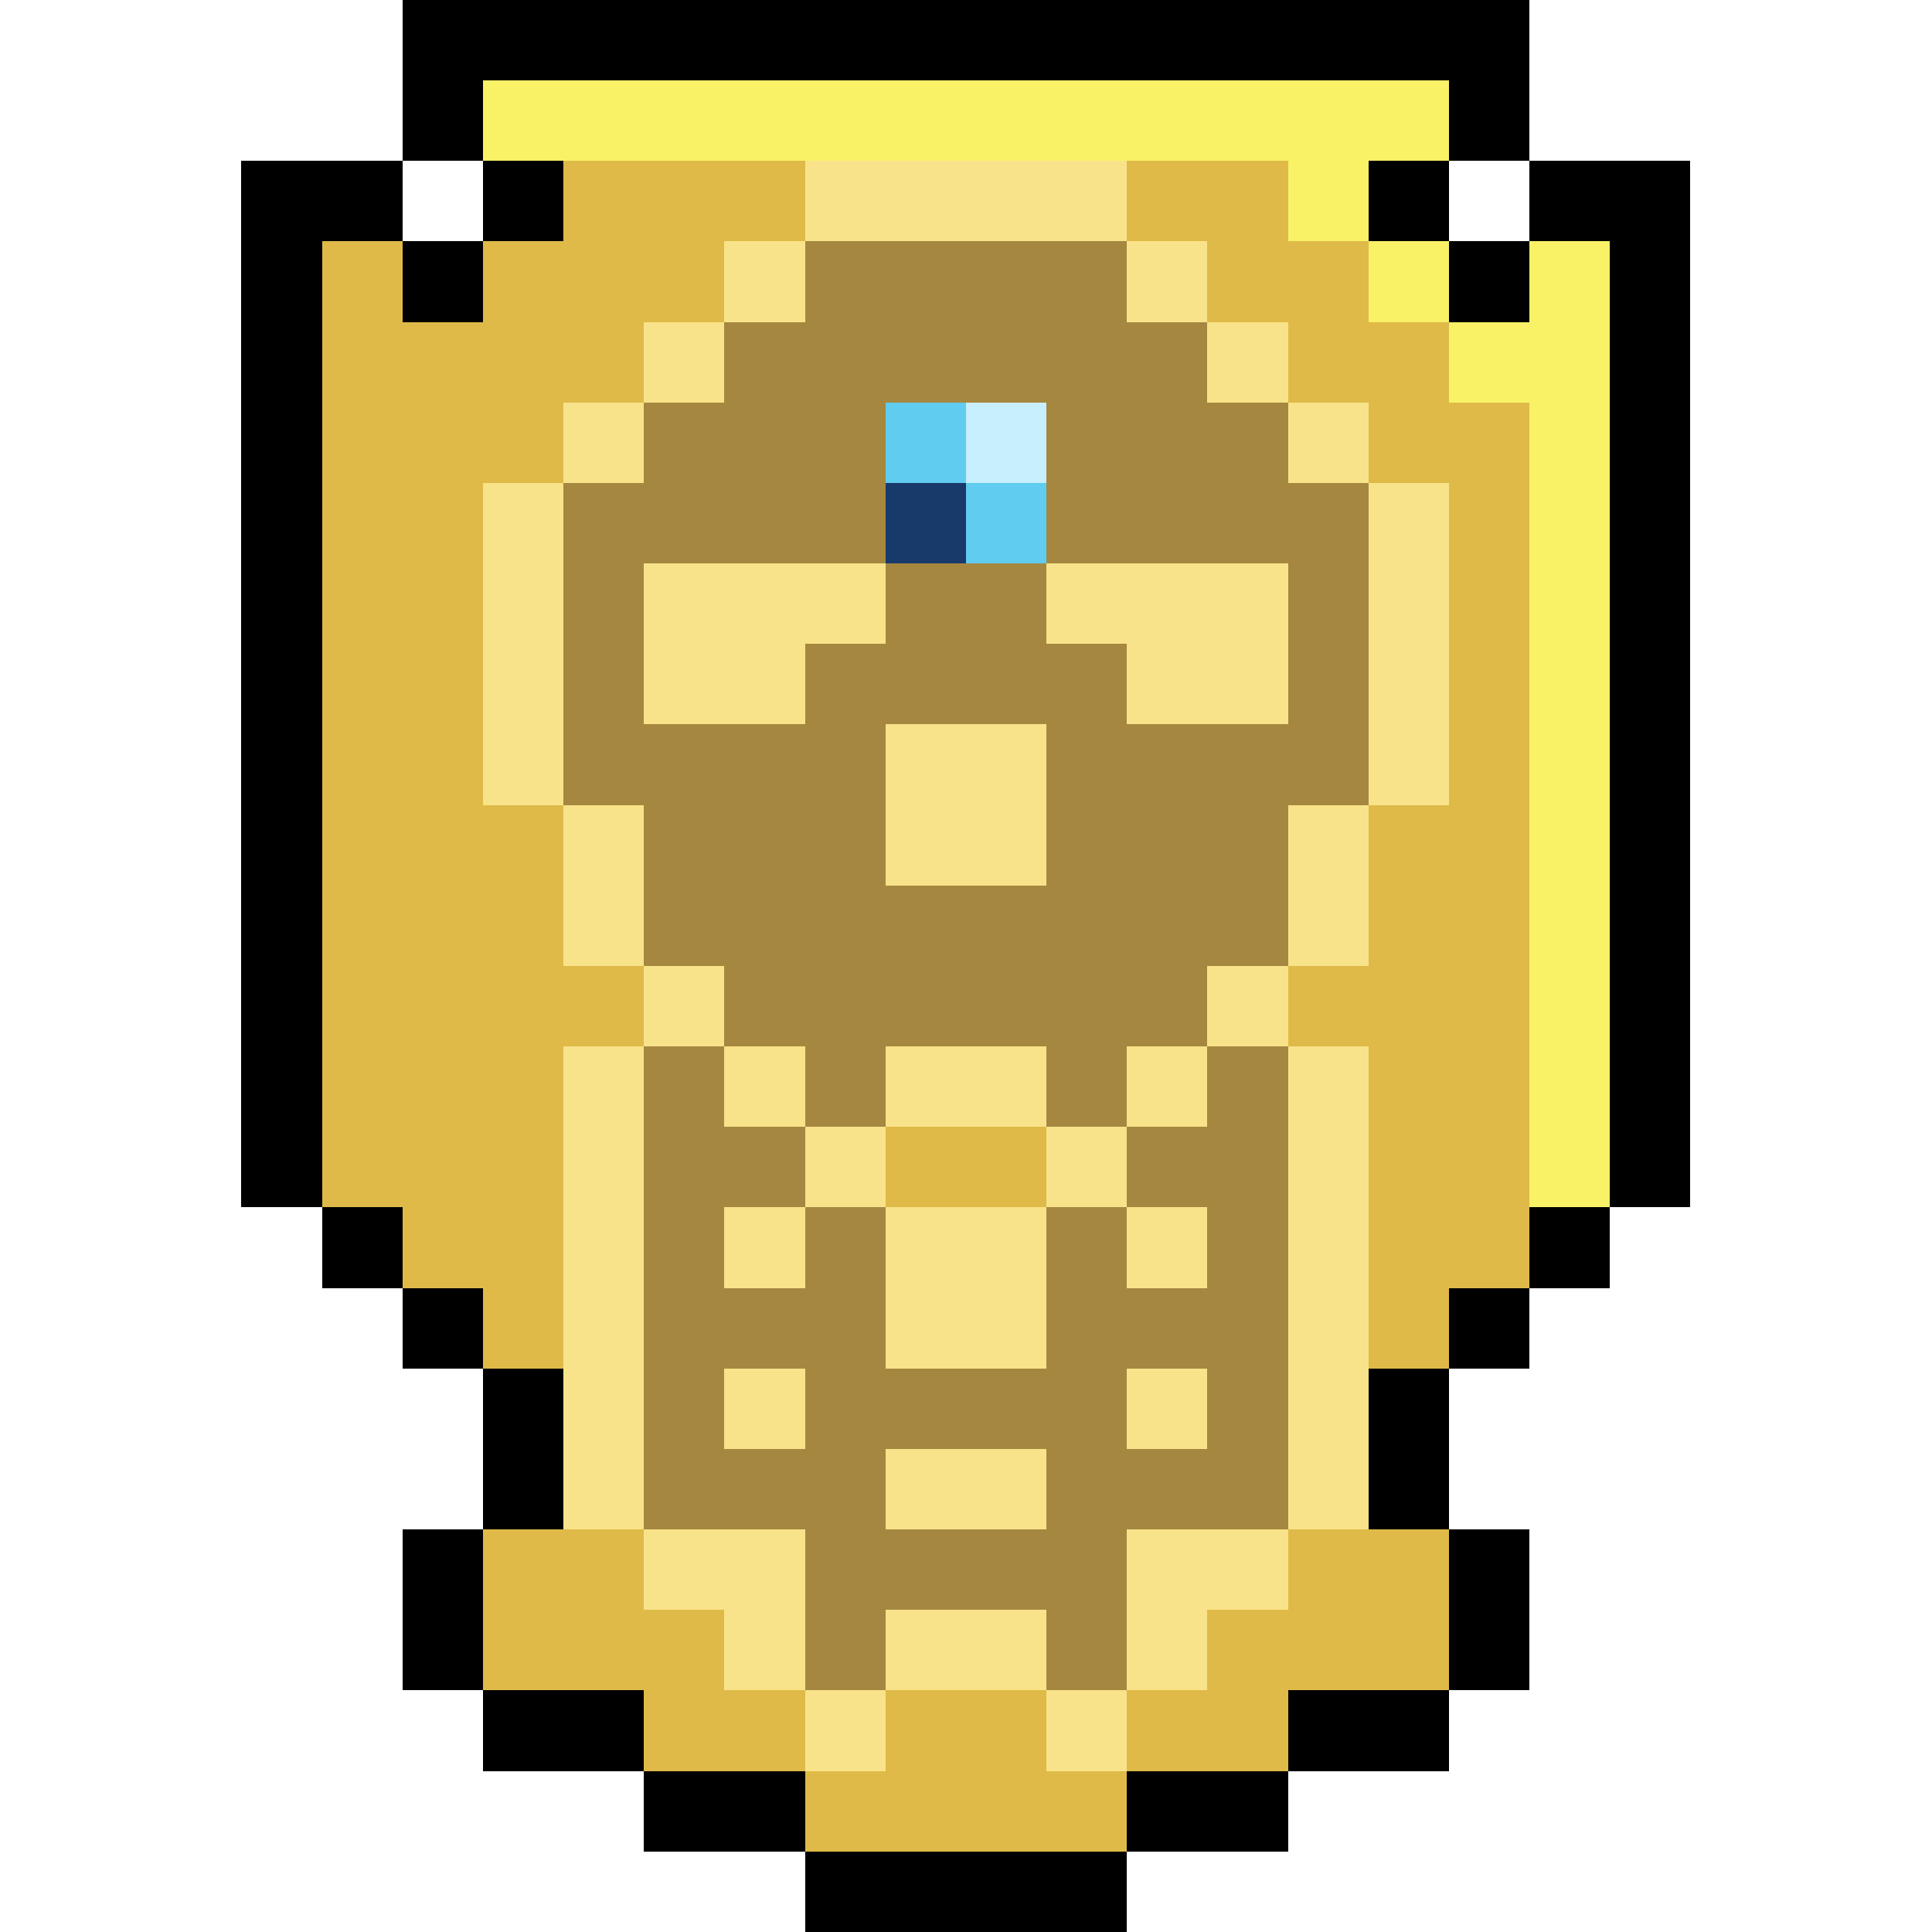
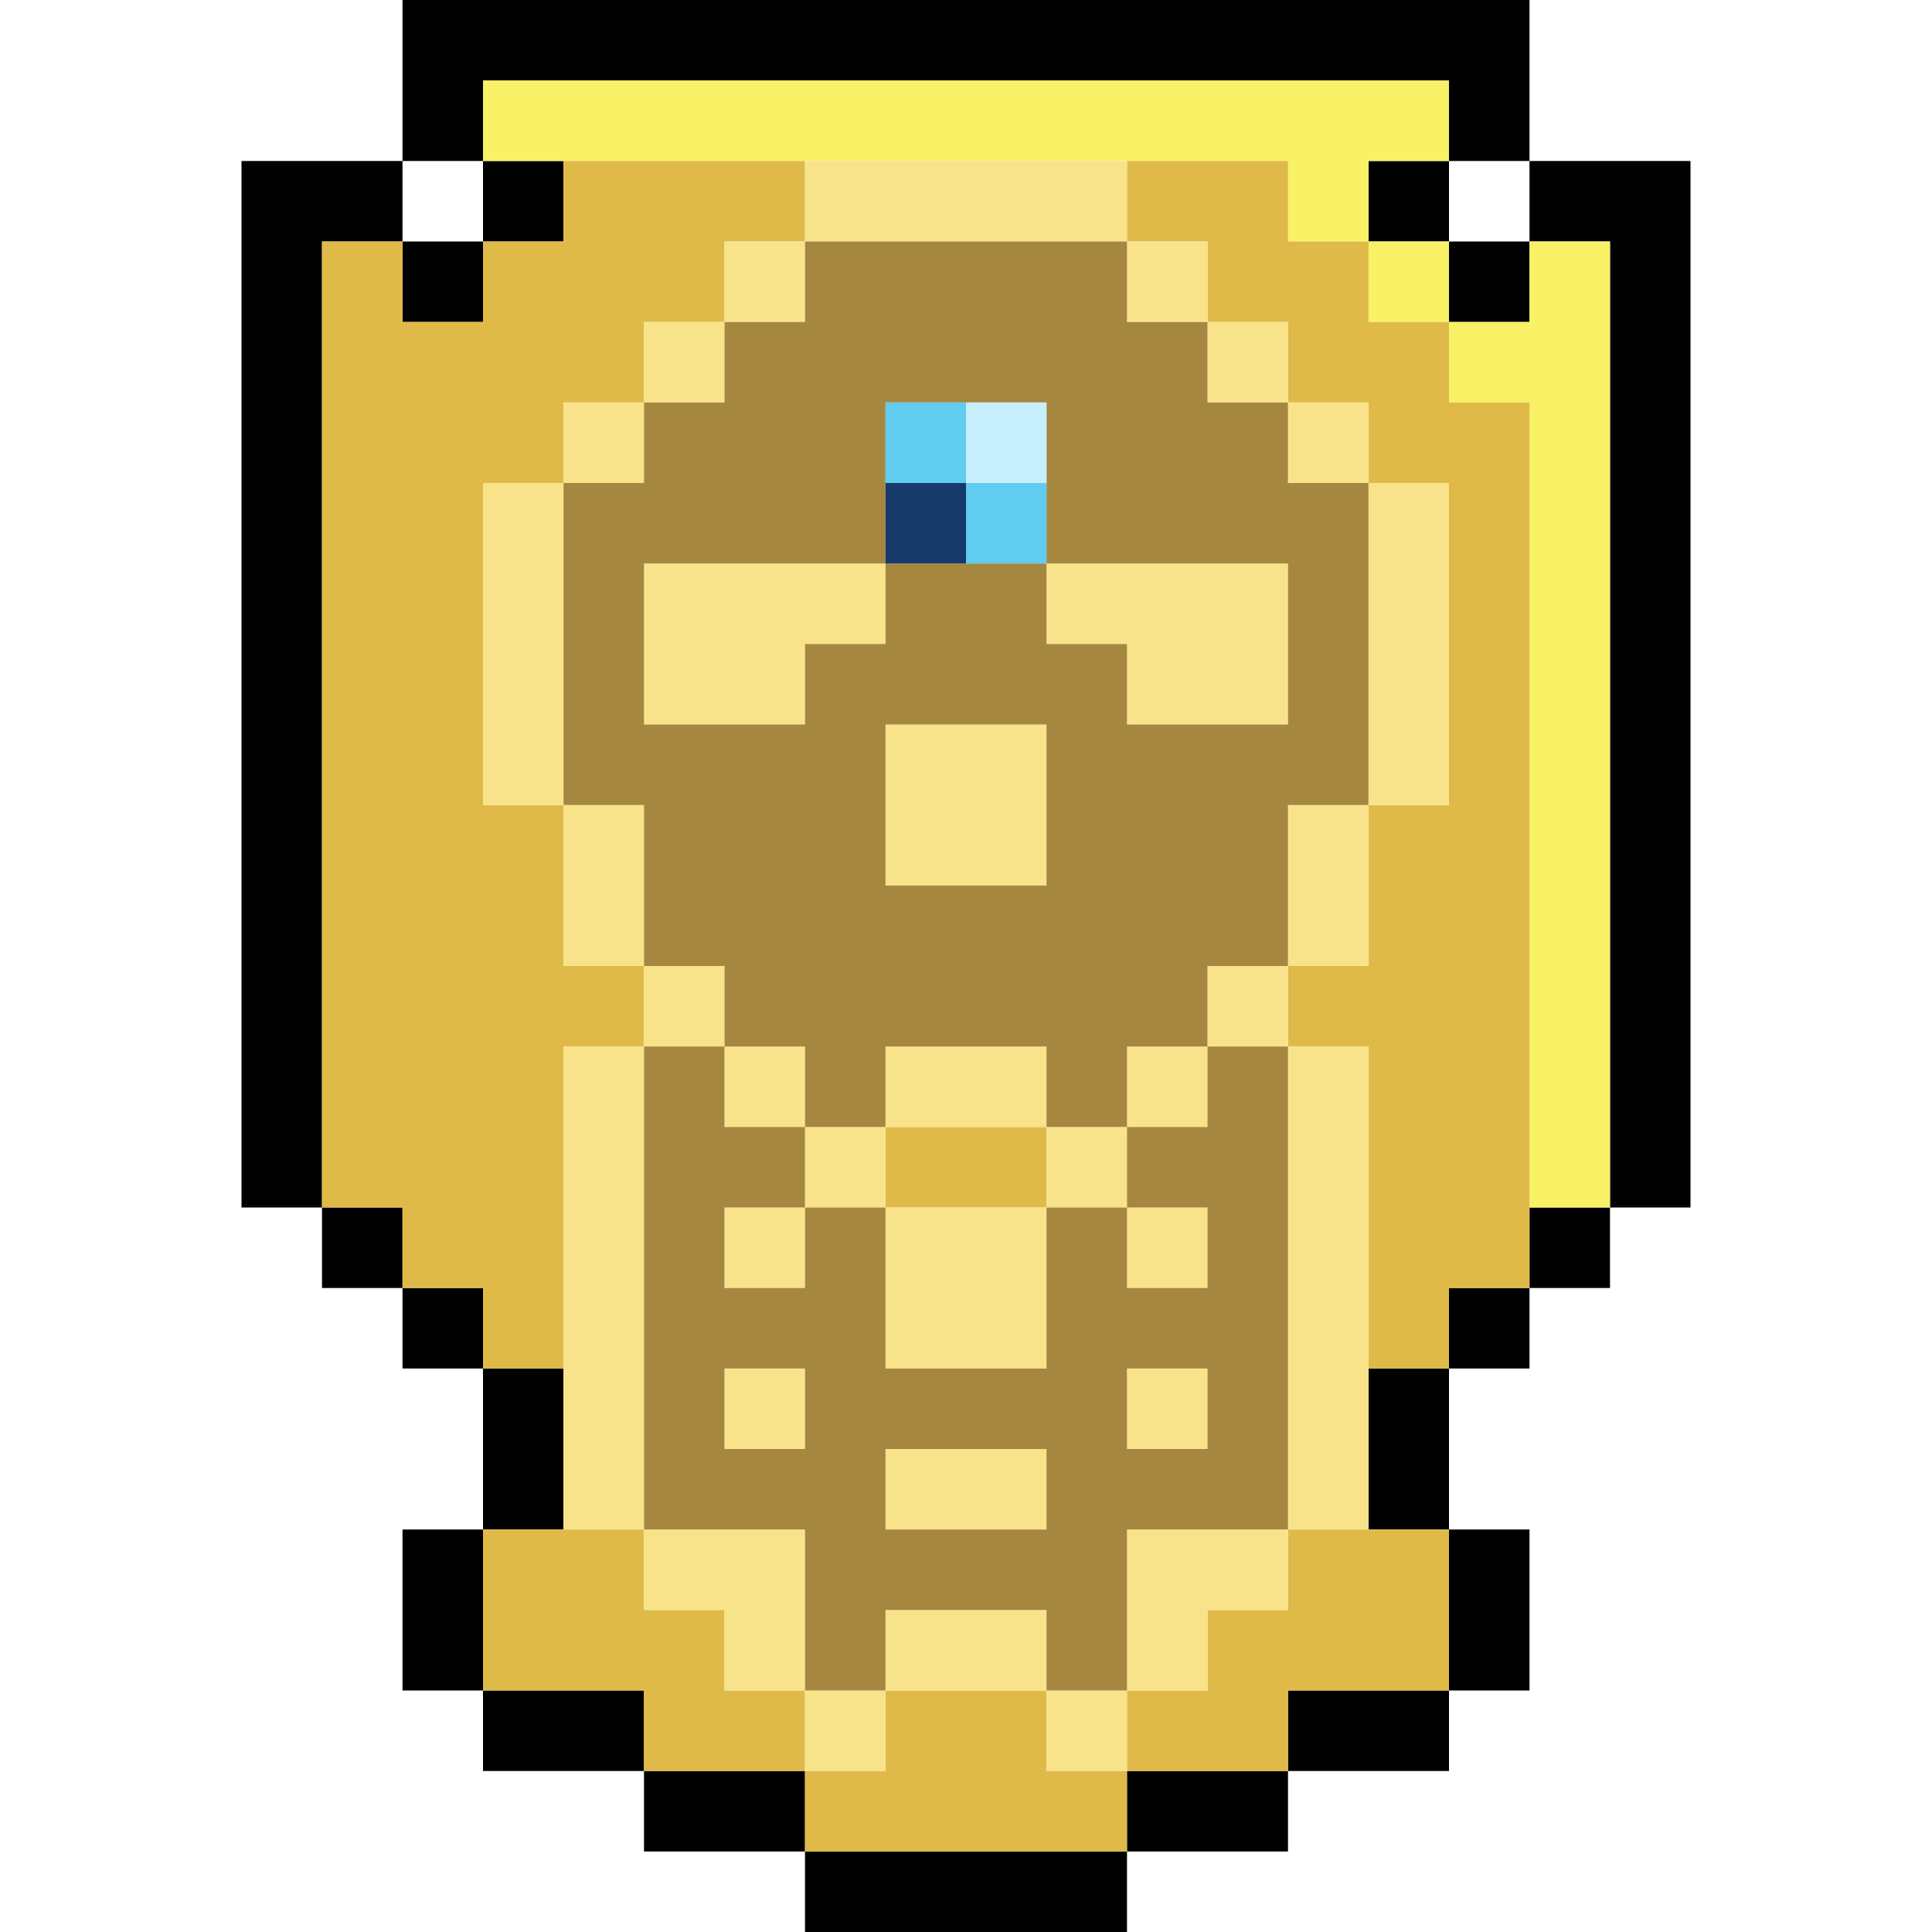
- <svg xmlns="http://www.w3.org/2000/svg" viewBox="0 0 24 24" shape-rendering="crispEdges" aria-hidden="true" focusable="false">
-   <rect x="5" y="0" width="14" height="1" fill="currentColor" />
-   <rect x="5" y="1" width="1" height="1" fill="currentColor" />
-   <rect x="6" y="1" width="12" height="1" fill="#F9F166" />
-   <rect x="18" y="1" width="1" height="1" fill="currentColor" />
-   <rect x="3" y="2" width="2" height="1" fill="currentColor" />
-   <rect x="6" y="2" width="1" height="1" fill="currentColor" />
-   <rect x="7" y="2" width="3" height="1" fill="#DFBA48" />
-   <rect x="10" y="2" width="4" height="1" fill="#F9E38A" />
-   <rect x="14" y="2" width="2" height="1" fill="#DFBA48" />
-   <rect x="16" y="2" width="1" height="1" fill="#F9F166" />
-   <rect x="17" y="2" width="1" height="1" fill="currentColor" />
-   <rect x="19" y="2" width="2" height="1" fill="currentColor" />
-   <rect x="3" y="3" width="1" height="12" fill="currentColor" />
-   <rect x="4" y="3" width="1" height="12" fill="#DFBA48" />
-   <rect x="5" y="3" width="1" height="1" fill="currentColor" />
-   <rect x="6" y="3" width="3" height="1" fill="#DFBA48" />
-   <rect x="9" y="3" width="1" height="1" fill="#F9E38A" />
-   <rect x="10" y="3" width="4" height="2" fill="#A58740" />
-   <rect x="14" y="3" width="1" height="1" fill="#F9E38A" />
-   <rect x="15" y="3" width="2" height="1" fill="#DFBA48" />
-   <rect x="17" y="3" width="1" height="1" fill="#F9F166" />
-   <rect x="18" y="3" width="1" height="1" fill="currentColor" />
-   <rect x="19" y="3" width="1" height="12" fill="#F9F166" />
-   <rect x="20" y="3" width="1" height="12" fill="currentColor" />
-   <rect x="5" y="4" width="3" height="1" fill="#DFBA48" />
-   <rect x="8" y="4" width="1" height="1" fill="#F9E38A" />
-   <rect x="9" y="4" width="1" height="3" fill="#A58740" />
-   <rect x="14" y="4" width="1" height="3" fill="#A58740" />
-   <rect x="15" y="4" width="1" height="1" fill="#F9E38A" />
-   <rect x="16" y="4" width="2" height="1" fill="#DFBA48" />
-   <rect x="18" y="4" width="1" height="1" fill="#F9F166" />
-   <rect x="5" y="5" width="2" height="1" fill="#DFBA48" />
-   <rect x="7" y="5" width="1" height="1" fill="#F9E38A" />
-   <rect x="8" y="5" width="1" height="2" fill="#A58740" />
-   <rect x="10" y="5" width="1" height="2" fill="#A58740" />
-   <rect x="11" y="5" width="1" height="1" fill="#60CCEF" />
-   <rect x="12" y="5" width="1" height="1" fill="#C8EFFD" />
-   <rect x="13" y="5" width="1" height="2" fill="#A58740" />
-   <rect x="15" y="5" width="1" height="2" fill="#A58740" />
-   <rect x="16" y="5" width="1" height="1" fill="#F9E38A" />
-   <rect x="17" y="5" width="2" height="1" fill="#DFBA48" />
-   <rect x="5" y="6" width="1" height="10" fill="#DFBA48" />
-   <rect x="6" y="6" width="1" height="4" fill="#F9E38A" />
-   <rect x="7" y="6" width="1" height="4" fill="#A58740" />
-   <rect x="11" y="6" width="1" height="1" fill="#183A6A" />
-   <rect x="12" y="6" width="1" height="1" fill="#60CCEF" />
-   <rect x="16" y="6" width="1" height="4" fill="#A58740" />
-   <rect x="17" y="6" width="1" height="4" fill="#F9E38A" />
-   <rect x="18" y="6" width="1" height="10" fill="#DFBA48" />
-   <rect x="8" y="7" width="3" height="1" fill="#F9E38A" />
-   <rect x="11" y="7" width="2" height="2" fill="#A58740" />
-   <rect x="13" y="7" width="3" height="1" fill="#F9E38A" />
-   <rect x="8" y="8" width="2" height="1" fill="#F9E38A" />
-   <rect x="10" y="8" width="1" height="6" fill="#A58740" />
-   <rect x="13" y="8" width="1" height="6" fill="#A58740" />
-   <rect x="14" y="8" width="2" height="1" fill="#F9E38A" />
-   <rect x="8" y="9" width="2" height="3" fill="#A58740" />
-   <rect x="11" y="9" width="2" height="2" fill="#F9E38A" />
-   <rect x="14" y="9" width="2" height="3" fill="#A58740" />
-   <rect x="6" y="10" width="1" height="7" fill="#DFBA48" />
-   <rect x="7" y="10" width="1" height="2" fill="#F9E38A" />
-   <rect x="16" y="10" width="1" height="2" fill="#F9E38A" />
-   <rect x="17" y="10" width="1" height="7" fill="#DFBA48" />
-   <rect x="11" y="11" width="2" height="2" fill="#A58740" />
-   <rect x="7" y="12" width="1" height="1" fill="#DFBA48" />
-   <rect x="8" y="12" width="1" height="1" fill="#F9E38A" />
-   <rect x="9" y="12" width="1" height="1" fill="#A58740" />
-   <rect x="14" y="12" width="1" height="1" fill="#A58740" />
-   <rect x="15" y="12" width="1" height="1" fill="#F9E38A" />
-   <rect x="16" y="12" width="1" height="1" fill="#DFBA48" />
-   <rect x="7" y="13" width="1" height="6" fill="#F9E38A" />
-   <rect x="8" y="13" width="1" height="6" fill="#A58740" />
-   <rect x="9" y="13" width="1" height="1" fill="#F9E38A" />
-   <rect x="11" y="13" width="2" height="1" fill="#F9E38A" />
-   <rect x="14" y="13" width="1" height="1" fill="#F9E38A" />
-   <rect x="15" y="13" width="1" height="6" fill="#A58740" />
-   <rect x="16" y="13" width="1" height="6" fill="#F9E38A" />
-   <rect x="9" y="14" width="1" height="1" fill="#A58740" />
-   <rect x="10" y="14" width="1" height="1" fill="#F9E38A" />
-   <rect x="11" y="14" width="2" height="1" fill="#DFBA48" />
-   <rect x="13" y="14" width="1" height="1" fill="#F9E38A" />
-   <rect x="14" y="14" width="1" height="1" fill="#A58740" />
-   <rect x="4" y="15" width="1" height="1" fill="currentColor" />
-   <rect x="9" y="15" width="1" height="1" fill="#F9E38A" />
-   <rect x="10" y="15" width="1" height="6" fill="#A58740" />
-   <rect x="11" y="15" width="2" height="2" fill="#F9E38A" />
-   <rect x="13" y="15" width="1" height="6" fill="#A58740" />
-   <rect x="14" y="15" width="1" height="1" fill="#F9E38A" />
-   <rect x="19" y="15" width="1" height="1" fill="currentColor" />
-   <rect x="5" y="16" width="1" height="1" fill="currentColor" />
-   <rect x="9" y="16" width="1" height="1" fill="#A58740" />
-   <rect x="14" y="16" width="1" height="1" fill="#A58740" />
-   <rect x="18" y="16" width="1" height="1" fill="currentColor" />
-   <rect x="6" y="17" width="1" height="2" fill="currentColor" />
-   <rect x="9" y="17" width="1" height="1" fill="#F9E38A" />
-   <rect x="11" y="17" width="2" height="1" fill="#A58740" />
-   <rect x="14" y="17" width="1" height="1" fill="#F9E38A" />
-   <rect x="17" y="17" width="1" height="2" fill="currentColor" />
-   <rect x="9" y="18" width="1" height="1" fill="#A58740" />
-   <rect x="11" y="18" width="2" height="1" fill="#F9E38A" />
-   <rect x="14" y="18" width="1" height="1" fill="#A58740" />
-   <rect x="5" y="19" width="1" height="2" fill="currentColor" />
-   <rect x="6" y="19" width="2" height="2" fill="#DFBA48" />
-   <rect x="8" y="19" width="2" height="1" fill="#F9E38A" />
-   <rect x="11" y="19" width="2" height="1" fill="#A58740" />
-   <rect x="14" y="19" width="2" height="1" fill="#F9E38A" />
-   <rect x="16" y="19" width="2" height="2" fill="#DFBA48" />
-   <rect x="18" y="19" width="1" height="2" fill="currentColor" />
-   <rect x="8" y="20" width="1" height="2" fill="#DFBA48" />
-   <rect x="9" y="20" width="1" height="1" fill="#F9E38A" />
-   <rect x="11" y="20" width="2" height="1" fill="#F9E38A" />
-   <rect x="14" y="20" width="1" height="1" fill="#F9E38A" />
-   <rect x="15" y="20" width="1" height="2" fill="#DFBA48" />
-   <rect x="6" y="21" width="2" height="1" fill="currentColor" />
-   <rect x="9" y="21" width="1" height="1" fill="#DFBA48" />
-   <rect x="10" y="21" width="1" height="1" fill="#F9E38A" />
-   <rect x="11" y="21" width="2" height="2" fill="#DFBA48" />
-   <rect x="13" y="21" width="1" height="1" fill="#F9E38A" />
-   <rect x="14" y="21" width="1" height="1" fill="#DFBA48" />
-   <rect x="16" y="21" width="2" height="1" fill="currentColor" />
-   <rect x="8" y="22" width="2" height="1" fill="currentColor" />
-   <rect x="10" y="22" width="1" height="1" fill="#DFBA48" />
-   <rect x="13" y="22" width="1" height="1" fill="#DFBA48" />
-   <rect x="14" y="22" width="2" height="1" fill="currentColor" />
-   <rect x="10" y="23" width="4" height="1" fill="currentColor" />
+ <svg xmlns="http://www.w3.org/2000/svg" viewBox="0 0 24 24" shape-rendering="geometricPrecision" aria-hidden="true" focusable="false">
+   <path fill="currentColor" d="M5 0h14v1h-14ZM5 1h1v1h-1ZM18 1h1v1h-1ZM3 2h2v1h-2ZM6 2h1v1h-1ZM17 2h1v1h-1ZM19 2h2v1h-2ZM3 3h1v12h-1ZM5 3h1v1h-1ZM18 3h1v1h-1ZM20 3h1v12h-1ZM4 15h1v1h-1ZM19 15h1v1h-1ZM5 16h1v1h-1ZM18 16h1v1h-1ZM6 17h1v2h-1ZM17 17h1v2h-1ZM5 19h1v2h-1ZM18 19h1v2h-1ZM6 21h2v1h-2ZM16 21h2v1h-2ZM8 22h2v1h-2ZM14 22h2v1h-2ZM10 23h4v1h-4Z" />
+   <path fill="#F9F166" d="M6 1h12v1h-12ZM16 2h1v1h-1ZM17 3h1v1h-1ZM19 3h1v12h-1ZM18 4h1v1h-1Z" />
+   <path fill="#DFBA48" d="M7 2h3v1h-3ZM14 2h2v1h-2ZM4 3h1v12h-1ZM6 3h3v1h-3ZM15 3h2v1h-2ZM5 4h3v1h-3ZM16 4h2v1h-2ZM5 5h2v1h-2ZM17 5h2v1h-2ZM5 6h1v10h-1ZM18 6h1v10h-1ZM6 10h1v7h-1ZM17 10h1v7h-1ZM7 12h1v1h-1ZM16 12h1v1h-1ZM11 14h2v1h-2ZM6 19h2v2h-2ZM16 19h2v2h-2ZM8 20h1v2h-1ZM15 20h1v2h-1ZM9 21h1v1h-1ZM11 21h2v2h-2ZM14 21h1v1h-1ZM10 22h1v1h-1ZM13 22h1v1h-1Z" />
+   <path fill="#F9E38A" d="M10 2h4v1h-4ZM9 3h1v1h-1ZM14 3h1v1h-1ZM8 4h1v1h-1ZM15 4h1v1h-1ZM7 5h1v1h-1ZM16 5h1v1h-1ZM6 6h1v4h-1ZM17 6h1v4h-1ZM8 7h3v1h-3ZM13 7h3v1h-3ZM8 8h2v1h-2ZM14 8h2v1h-2ZM11 9h2v2h-2ZM7 10h1v2h-1ZM16 10h1v2h-1ZM8 12h1v1h-1ZM15 12h1v1h-1ZM7 13h1v6h-1ZM9 13h1v1h-1ZM11 13h2v1h-2ZM14 13h1v1h-1ZM16 13h1v6h-1ZM10 14h1v1h-1ZM13 14h1v1h-1ZM9 15h1v1h-1ZM11 15h2v2h-2ZM14 15h1v1h-1ZM9 17h1v1h-1ZM14 17h1v1h-1ZM11 18h2v1h-2ZM8 19h2v1h-2ZM14 19h2v1h-2ZM9 20h1v1h-1ZM11 20h2v1h-2ZM14 20h1v1h-1ZM10 21h1v1h-1ZM13 21h1v1h-1Z" />
+   <path fill="#A58740" d="M10 3h4v2h-4ZM9 4h1v3h-1ZM14 4h1v3h-1ZM8 5h1v2h-1ZM10 5h1v2h-1ZM13 5h1v2h-1ZM15 5h1v2h-1ZM7 6h1v4h-1ZM16 6h1v4h-1ZM11 7h2v2h-2ZM10 8h1v6h-1ZM13 8h1v6h-1ZM8 9h2v3h-2ZM14 9h2v3h-2ZM11 11h2v2h-2ZM9 12h1v1h-1ZM14 12h1v1h-1ZM8 13h1v6h-1ZM15 13h1v6h-1ZM9 14h1v1h-1ZM14 14h1v1h-1ZM10 15h1v6h-1ZM13 15h1v6h-1ZM9 16h1v1h-1ZM14 16h1v1h-1ZM11 17h2v1h-2ZM9 18h1v1h-1ZM14 18h1v1h-1ZM11 19h2v1h-2Z" />
+   <path fill="#60CCEF" d="M11 5h1v1h-1ZM12 6h1v1h-1Z" />
+   <path fill="#C8EFFD" d="M12 5h1v1h-1Z" />
+   <path fill="#183A6A" d="M11 6h1v1h-1Z" />
</svg>
